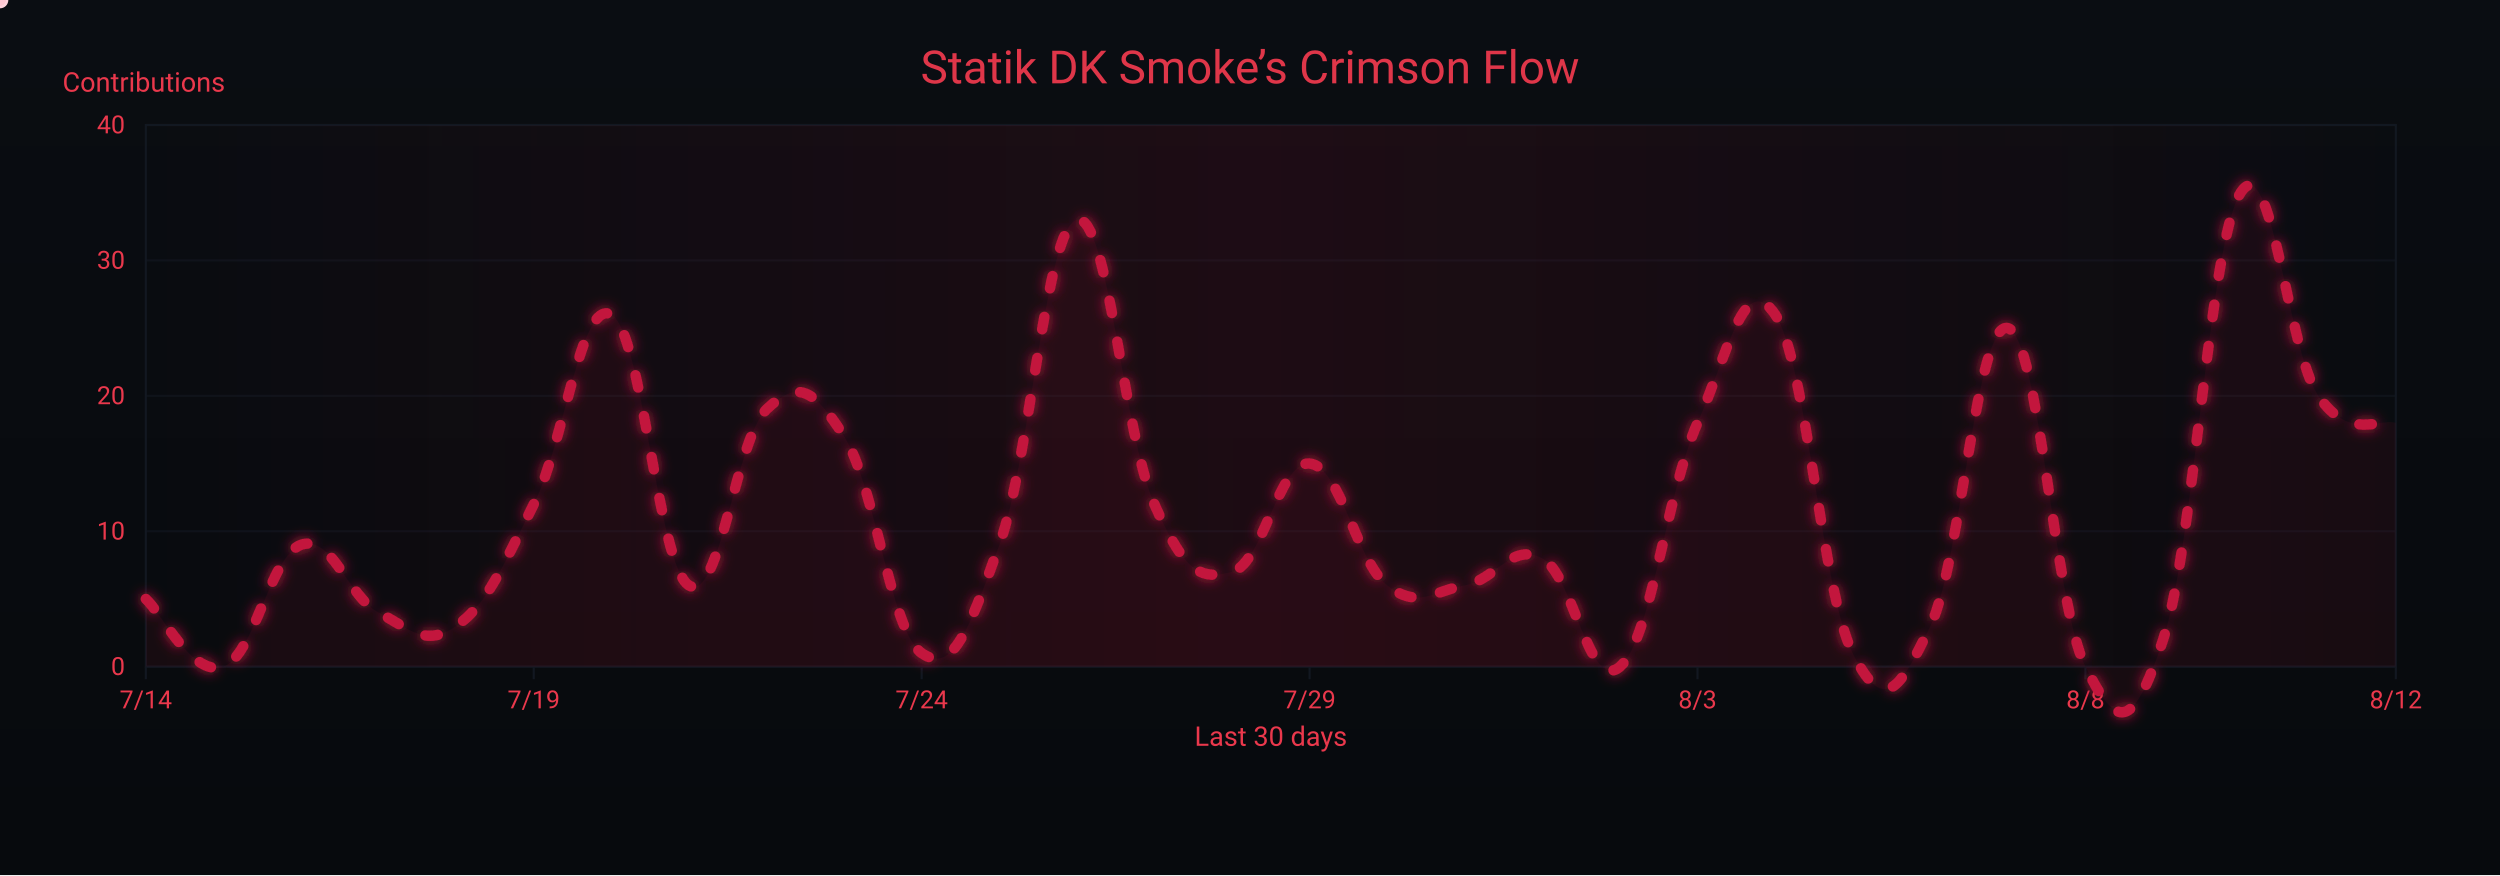
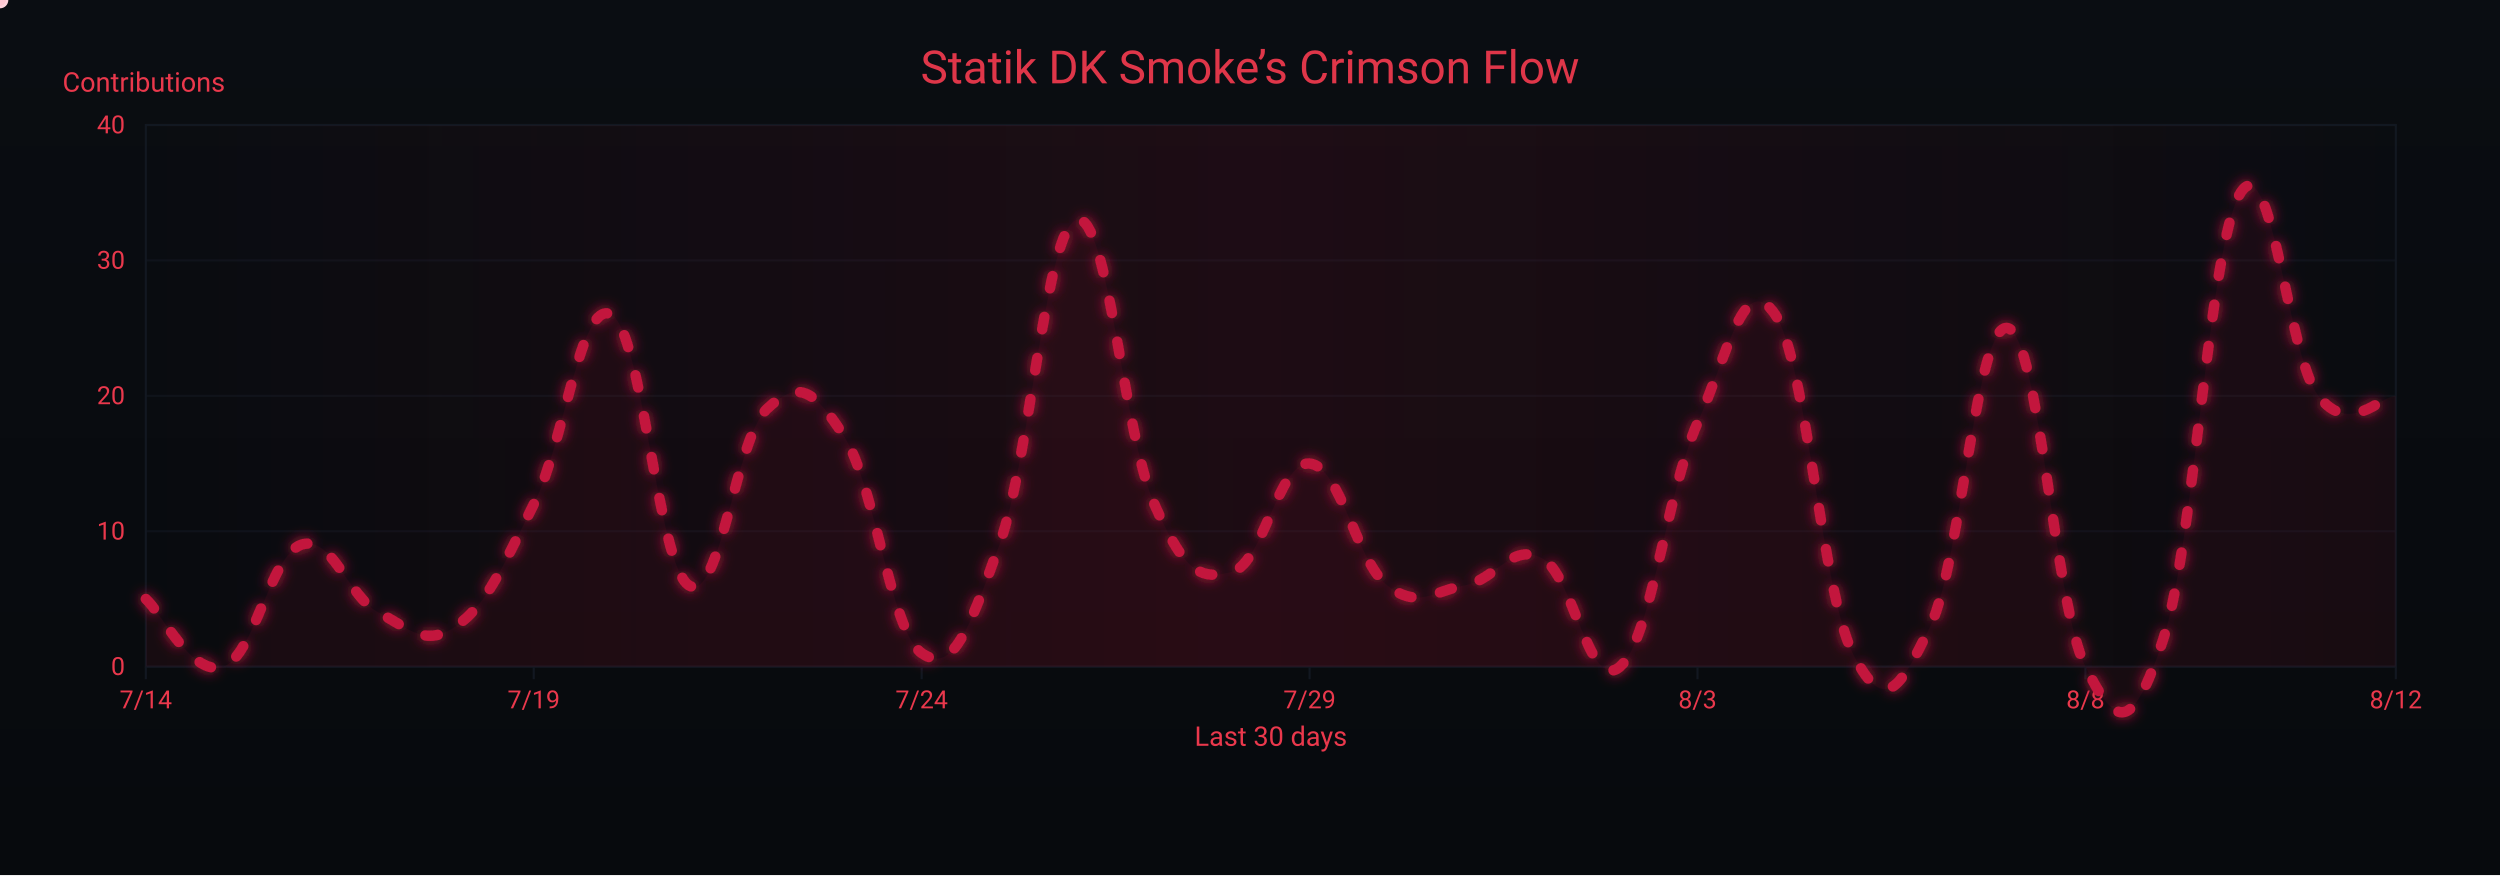
<svg xmlns="http://www.w3.org/2000/svg" width="1200" height="420" viewBox="0 0 1200 420" role="img" aria-label="Crimson Flow Graph">
  <defs>
    <linearGradient id="bgGrad" x1="0" y1="0" x2="0" y2="1">
      <stop offset="0%" stop-color="#0a0d12" />
      <stop offset="100%" stop-color="#070a0d" />
    </linearGradient>
    <filter id="glow">
      <feGaussianBlur stdDeviation="3" result="b1" />
      <feMerge>
        <feMergeNode in="b1" />
        <feMergeNode in="SourceGraphic" />
      </feMerge>
    </filter>
    <linearGradient id="sheen" x1="0" y1="0" x2="1" y2="0">
      <stop offset="0%" stop-color="#9b0e2a" stop-opacity="0" />
      <stop offset="50%" stop-color="#9b0e2a" stop-opacity=".14" />
      <stop offset="100%" stop-color="#9b0e2a" stop-opacity="0" />
      <animateTransform attributeName="gradientTransform" type="translate" from="-1 0" to="1 0" dur="9s" repeatCount="indefinite" />
    </linearGradient>
  </defs>
  <rect width="1200" height="420" fill="url(#bgGrad)" />
  <rect x="70" y="60" width="1080" height="260" fill="none" stroke="#121821" stroke-width="1" />
  <g font-family="ui-sans-serif,system-ui,-apple-system,Segoe UI,Roboto,Ubuntu,Arial" font-size="12">
    <path d="M70,320.0 H1150" stroke="#121821" stroke-width="1" opacity="0.6" />
    <text x="60" y="324.0" text-anchor="end" fill="#ea384c">0</text>
    <path d="M70,255.0 H1150" stroke="#121821" stroke-width="1" opacity="0.6" />
    <text x="60" y="259.0" text-anchor="end" fill="#ea384c">10</text>
    <path d="M70,190.0 H1150" stroke="#121821" stroke-width="1" opacity="0.6" />
    <text x="60" y="194.0" text-anchor="end" fill="#ea384c">20</text>
    <path d="M70,125.0 H1150" stroke="#121821" stroke-width="1" opacity="0.6" />
    <text x="60" y="129.0" text-anchor="end" fill="#ea384c">30</text>
    <path d="M70,60.0 H1150" stroke="#121821" stroke-width="1" opacity="0.6" />
    <text x="60" y="64.0" text-anchor="end" fill="#ea384c">40</text>
    <text x="30" y="44" fill="#ea384c" font-size="13">Contributions</text>
  </g>
  <g font-family="ui-sans-serif,system-ui,-apple-system,Segoe UI,Roboto,Ubuntu,Arial" font-size="12">
    <path d="M70.0,320 V326" stroke="#121821" stroke-width="1" />
    <text x="70.0" y="340" text-anchor="middle" fill="#ea384c">7/14</text>
    <path d="M256.2,320 V326" stroke="#121821" stroke-width="1" />
    <text x="256.2" y="340" text-anchor="middle" fill="#ea384c">7/19</text>
    <path d="M442.4,320 V326" stroke="#121821" stroke-width="1" />
    <text x="442.4" y="340" text-anchor="middle" fill="#ea384c">7/24</text>
    <path d="M628.6,320 V326" stroke="#121821" stroke-width="1" />
    <text x="628.6" y="340" text-anchor="middle" fill="#ea384c">7/29</text>
    <path d="M814.8,320 V326" stroke="#121821" stroke-width="1" />
    <text x="814.8" y="340" text-anchor="middle" fill="#ea384c">8/3</text>
    <path d="M1001.0,320 V326" stroke="#121821" stroke-width="1" />
    <text x="1001.0" y="340" text-anchor="middle" fill="#ea384c">8/8</text>
    <path d="M1150.0,320 V326" stroke="#121821" stroke-width="1" />
    <text x="1150.0" y="340" text-anchor="middle" fill="#ea384c">8/12</text>
    <text x="610" y="358" text-anchor="middle" fill="#ea384c" font-size="13">Last 30 days</text>
  </g>
  <rect x="70" y="60" width="1080" height="260" fill="url(#sheen)" />
  <text x="600" y="40" text-anchor="middle" font-family="ui-sans-serif,system-ui,-apple-system,Segoe UI,Roboto,Ubuntu,Arial" font-size="22" fill="#ea384c" opacity=".95">Statik DK Smoke’s Crimson Flow</text>
-   <path d="M70.0,287.5 C77.4,294.0 92.3,325.2 107.2,320.0 C122.1,314.8 129.6,266.7 144.5,261.5 C159.4,256.3 166.8,286.2 181.7,294.0 C196.6,301.8 204.1,310.9 219.0,300.5 C233.9,290.1 241.3,271.9 256.2,242.0 C271.1,212.1 278.6,143.2 293.4,151.0 C308.3,158.8 315.8,271.9 330.7,281.0 C345.6,290.1 353.0,210.8 367.9,196.5 C382.8,182.2 390.3,186.1 405.2,209.5 C420.1,232.9 427.5,303.1 442.4,313.5 C457.3,323.9 464.8,303.1 479.7,261.5 C494.6,219.9 502.0,109.4 516.9,105.5 C531.8,101.6 539.2,208.2 554.1,242.0 C569.0,275.8 576.5,278.4 591.4,274.5 C606.3,270.6 613.7,221.2 628.6,222.5 C643.5,223.8 651.0,269.3 665.9,281.0 C680.8,292.7 688.2,283.6 703.1,281.0 C718.0,278.4 725.4,260.2 740.3,268.0 C755.2,275.8 762.7,333.0 777.6,320.0 C792.5,307.0 799.9,236.8 814.8,203.0 C829.7,169.2 837.2,128.9 852.1,151.0 C867.0,173.1 874.4,283.6 889.3,313.5 C904.2,343.4 911.7,331.7 926.6,300.5 C941.4,269.3 948.9,153.6 963.8,157.5 C978.7,161.4 986.1,290.1 1001.0,320.0 C1015.9,349.9 1023.4,352.5 1038.3,307.0 C1053.2,261.5 1060.6,115.9 1075.5,92.5 C1090.4,69.1 1097.9,167.9 1112.8,190.0 C1127.7,212.1 1142.6,200.4 1150.0,203.0 L 1150,320 L 70,320 Z" fill="#7a0f26" opacity=".13">
+   <path d="M70.0,287.5 C77.4,294.0 92.3,325.2 107.2,320.0 C122.1,314.8 129.6,266.7 144.5,261.5 C159.4,256.3 166.8,286.2 181.7,294.0 C196.6,301.8 204.1,310.9 219.0,300.5 C233.9,290.1 241.3,271.9 256.2,242.0 C271.1,212.1 278.6,143.2 293.4,151.0 C308.3,158.8 315.8,271.9 330.7,281.0 C345.6,290.1 353.0,210.8 367.9,196.5 C382.8,182.2 390.3,186.1 405.2,209.5 C420.1,232.9 427.5,303.1 442.4,313.5 C457.3,323.9 464.8,303.1 479.7,261.5 C494.6,219.9 502.0,109.4 516.9,105.5 C531.8,101.6 539.2,208.2 554.1,242.0 C569.0,275.8 576.5,278.4 591.4,274.5 C606.3,270.6 613.7,221.2 628.6,222.5 C643.5,223.8 651.0,269.3 665.9,281.0 C680.8,292.7 688.2,283.6 703.1,281.0 C718.0,278.4 725.4,260.2 740.3,268.0 C755.2,275.8 762.7,333.0 777.6,320.0 C792.5,307.0 799.9,236.8 814.8,203.0 C829.7,169.2 837.2,128.9 852.1,151.0 C867.0,173.1 874.4,283.6 889.3,313.5 C904.2,343.4 911.7,331.7 926.6,300.5 C941.4,269.3 948.9,153.6 963.8,157.5 C978.7,161.4 986.1,290.1 1001.0,320.0 C1015.9,349.9 1023.4,352.5 1038.3,307.0 C1053.2,261.5 1060.6,115.9 1075.5,92.5 C1090.4,69.1 1097.9,170.5 1112.8,190.0 C1127.7,209.5 1142.6,190.0 1150.0,190.0 L 1150,320 L 70,320 Z" fill="#7a0f26" opacity=".13">
    <animate attributeName="opacity" values=".10;.17;.10" dur="6s" repeatCount="indefinite" />
  </path>
-   <path id="curve" d="M70.0,287.5 C77.4,294.0 92.3,325.2 107.2,320.0 C122.1,314.8 129.6,266.7 144.5,261.5 C159.4,256.3 166.8,286.2 181.7,294.0 C196.6,301.8 204.1,310.9 219.0,300.5 C233.9,290.1 241.3,271.9 256.2,242.0 C271.1,212.1 278.6,143.2 293.4,151.0 C308.3,158.8 315.8,271.9 330.7,281.0 C345.6,290.1 353.0,210.8 367.9,196.5 C382.8,182.2 390.3,186.1 405.2,209.5 C420.1,232.9 427.5,303.1 442.4,313.5 C457.3,323.9 464.8,303.1 479.7,261.5 C494.6,219.9 502.0,109.4 516.9,105.5 C531.8,101.6 539.2,208.2 554.1,242.0 C569.0,275.8 576.5,278.4 591.4,274.5 C606.3,270.6 613.7,221.2 628.6,222.5 C643.5,223.8 651.0,269.3 665.9,281.0 C680.8,292.7 688.2,283.6 703.1,281.0 C718.0,278.4 725.4,260.2 740.3,268.0 C755.2,275.8 762.7,333.0 777.6,320.0 C792.5,307.0 799.9,236.8 814.8,203.0 C829.7,169.2 837.2,128.9 852.1,151.0 C867.0,173.1 874.4,283.6 889.3,313.5 C904.2,343.4 911.7,331.7 926.6,300.5 C941.4,269.3 948.9,153.6 963.8,157.5 C978.7,161.4 986.1,290.1 1001.0,320.0 C1015.9,349.9 1023.4,352.5 1038.3,307.0 C1053.2,261.5 1060.6,115.9 1075.5,92.5 C1090.4,69.1 1097.9,167.9 1112.8,190.0 C1127.7,212.1 1142.6,200.4 1150.0,203.0" fill="none" stroke="#c3193d" stroke-width="5" stroke-linecap="round" stroke-linejoin="round" stroke-dasharray="6 14" filter="url(#glow)">
+   <path id="curve" d="M70.0,287.5 C77.4,294.0 92.3,325.2 107.2,320.0 C122.1,314.8 129.6,266.7 144.5,261.5 C159.4,256.3 166.8,286.2 181.7,294.0 C196.6,301.8 204.1,310.9 219.0,300.5 C233.9,290.1 241.3,271.9 256.2,242.0 C271.1,212.1 278.6,143.2 293.4,151.0 C308.3,158.8 315.8,271.9 330.7,281.0 C345.6,290.1 353.0,210.8 367.9,196.5 C382.8,182.2 390.3,186.1 405.2,209.5 C420.1,232.9 427.5,303.1 442.4,313.5 C457.3,323.9 464.8,303.1 479.7,261.5 C494.6,219.9 502.0,109.4 516.9,105.5 C531.8,101.6 539.2,208.2 554.1,242.0 C569.0,275.8 576.5,278.4 591.4,274.5 C606.3,270.6 613.7,221.2 628.6,222.5 C643.5,223.8 651.0,269.3 665.9,281.0 C680.8,292.7 688.2,283.6 703.1,281.0 C718.0,278.4 725.4,260.2 740.3,268.0 C755.2,275.8 762.7,333.0 777.6,320.0 C792.5,307.0 799.9,236.8 814.8,203.0 C829.7,169.2 837.2,128.9 852.1,151.0 C867.0,173.1 874.4,283.6 889.3,313.5 C904.2,343.4 911.7,331.7 926.6,300.5 C941.4,269.3 948.9,153.6 963.8,157.5 C978.7,161.4 986.1,290.1 1001.0,320.0 C1015.9,349.9 1023.4,352.5 1038.3,307.0 C1053.2,261.5 1060.6,115.9 1075.5,92.5 C1090.4,69.1 1097.9,170.5 1112.8,190.0 C1127.7,209.5 1142.6,190.0 1150.0,190.0" fill="none" stroke="#c3193d" stroke-width="5" stroke-linecap="round" stroke-linejoin="round" stroke-dasharray="6 14" filter="url(#glow)">
    <animate attributeName="stroke-dashoffset" values="0;-220" dur="4.8s" repeatCount="indefinite" />
  </path>
  <g fill="#ffd1db">
    <circle r="4">
      <animateMotion dur="7s" rotate="auto" repeatCount="indefinite">
        <mpath href="#curve" />
      </animateMotion>
      <animate attributeName="opacity" values="1;.3;1" dur="2.2s" repeatCount="indefinite" />
    </circle>
    <circle r="3" fill="#ffffff">
      <animateMotion dur="8.2s" begin="1s" rotate="auto" repeatCount="indefinite">
        <mpath href="#curve" />
      </animateMotion>
      <animate attributeName="opacity" values=".7;.2;.7" dur="2.4s" repeatCount="indefinite" />
    </circle>
    <circle r="3" fill="#ffc7d3">
      <animateMotion dur="6s" begin="2s" rotate="auto" repeatCount="indefinite">
        <mpath href="#curve" />
      </animateMotion>
      <animate attributeName="opacity" values=".8;.3;.8" dur="2s" repeatCount="indefinite" />
    </circle>
  </g>
</svg>
